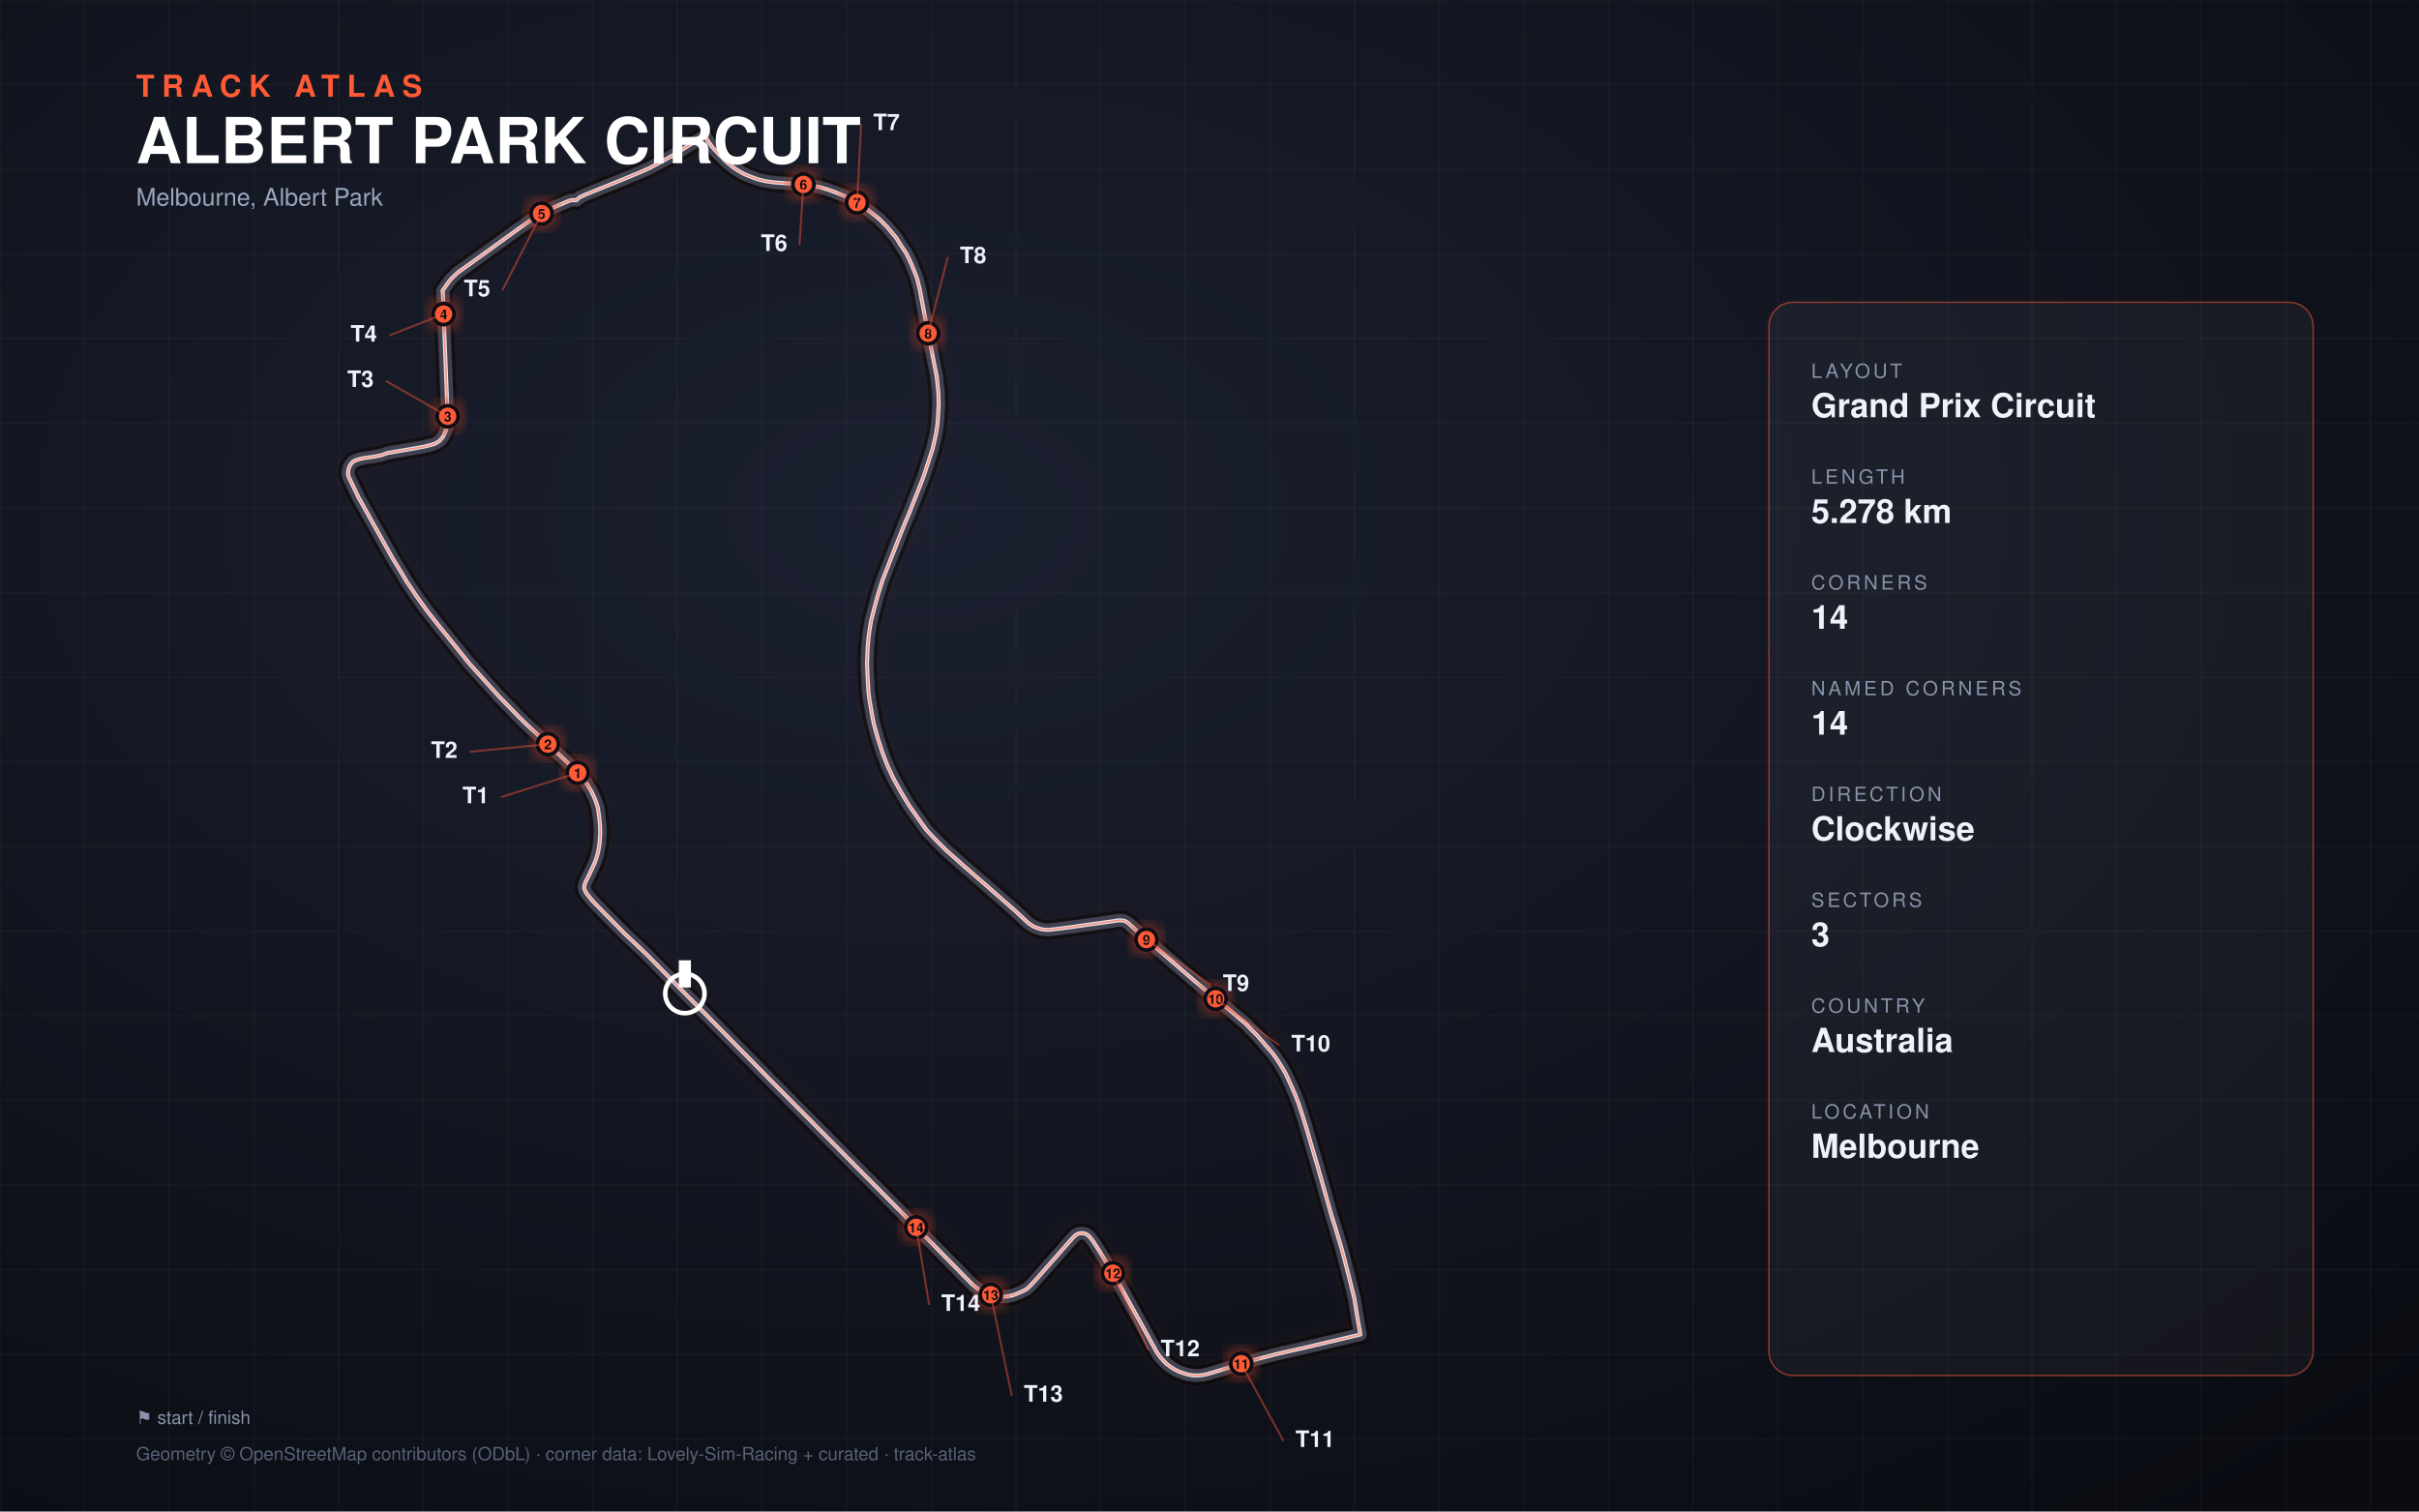
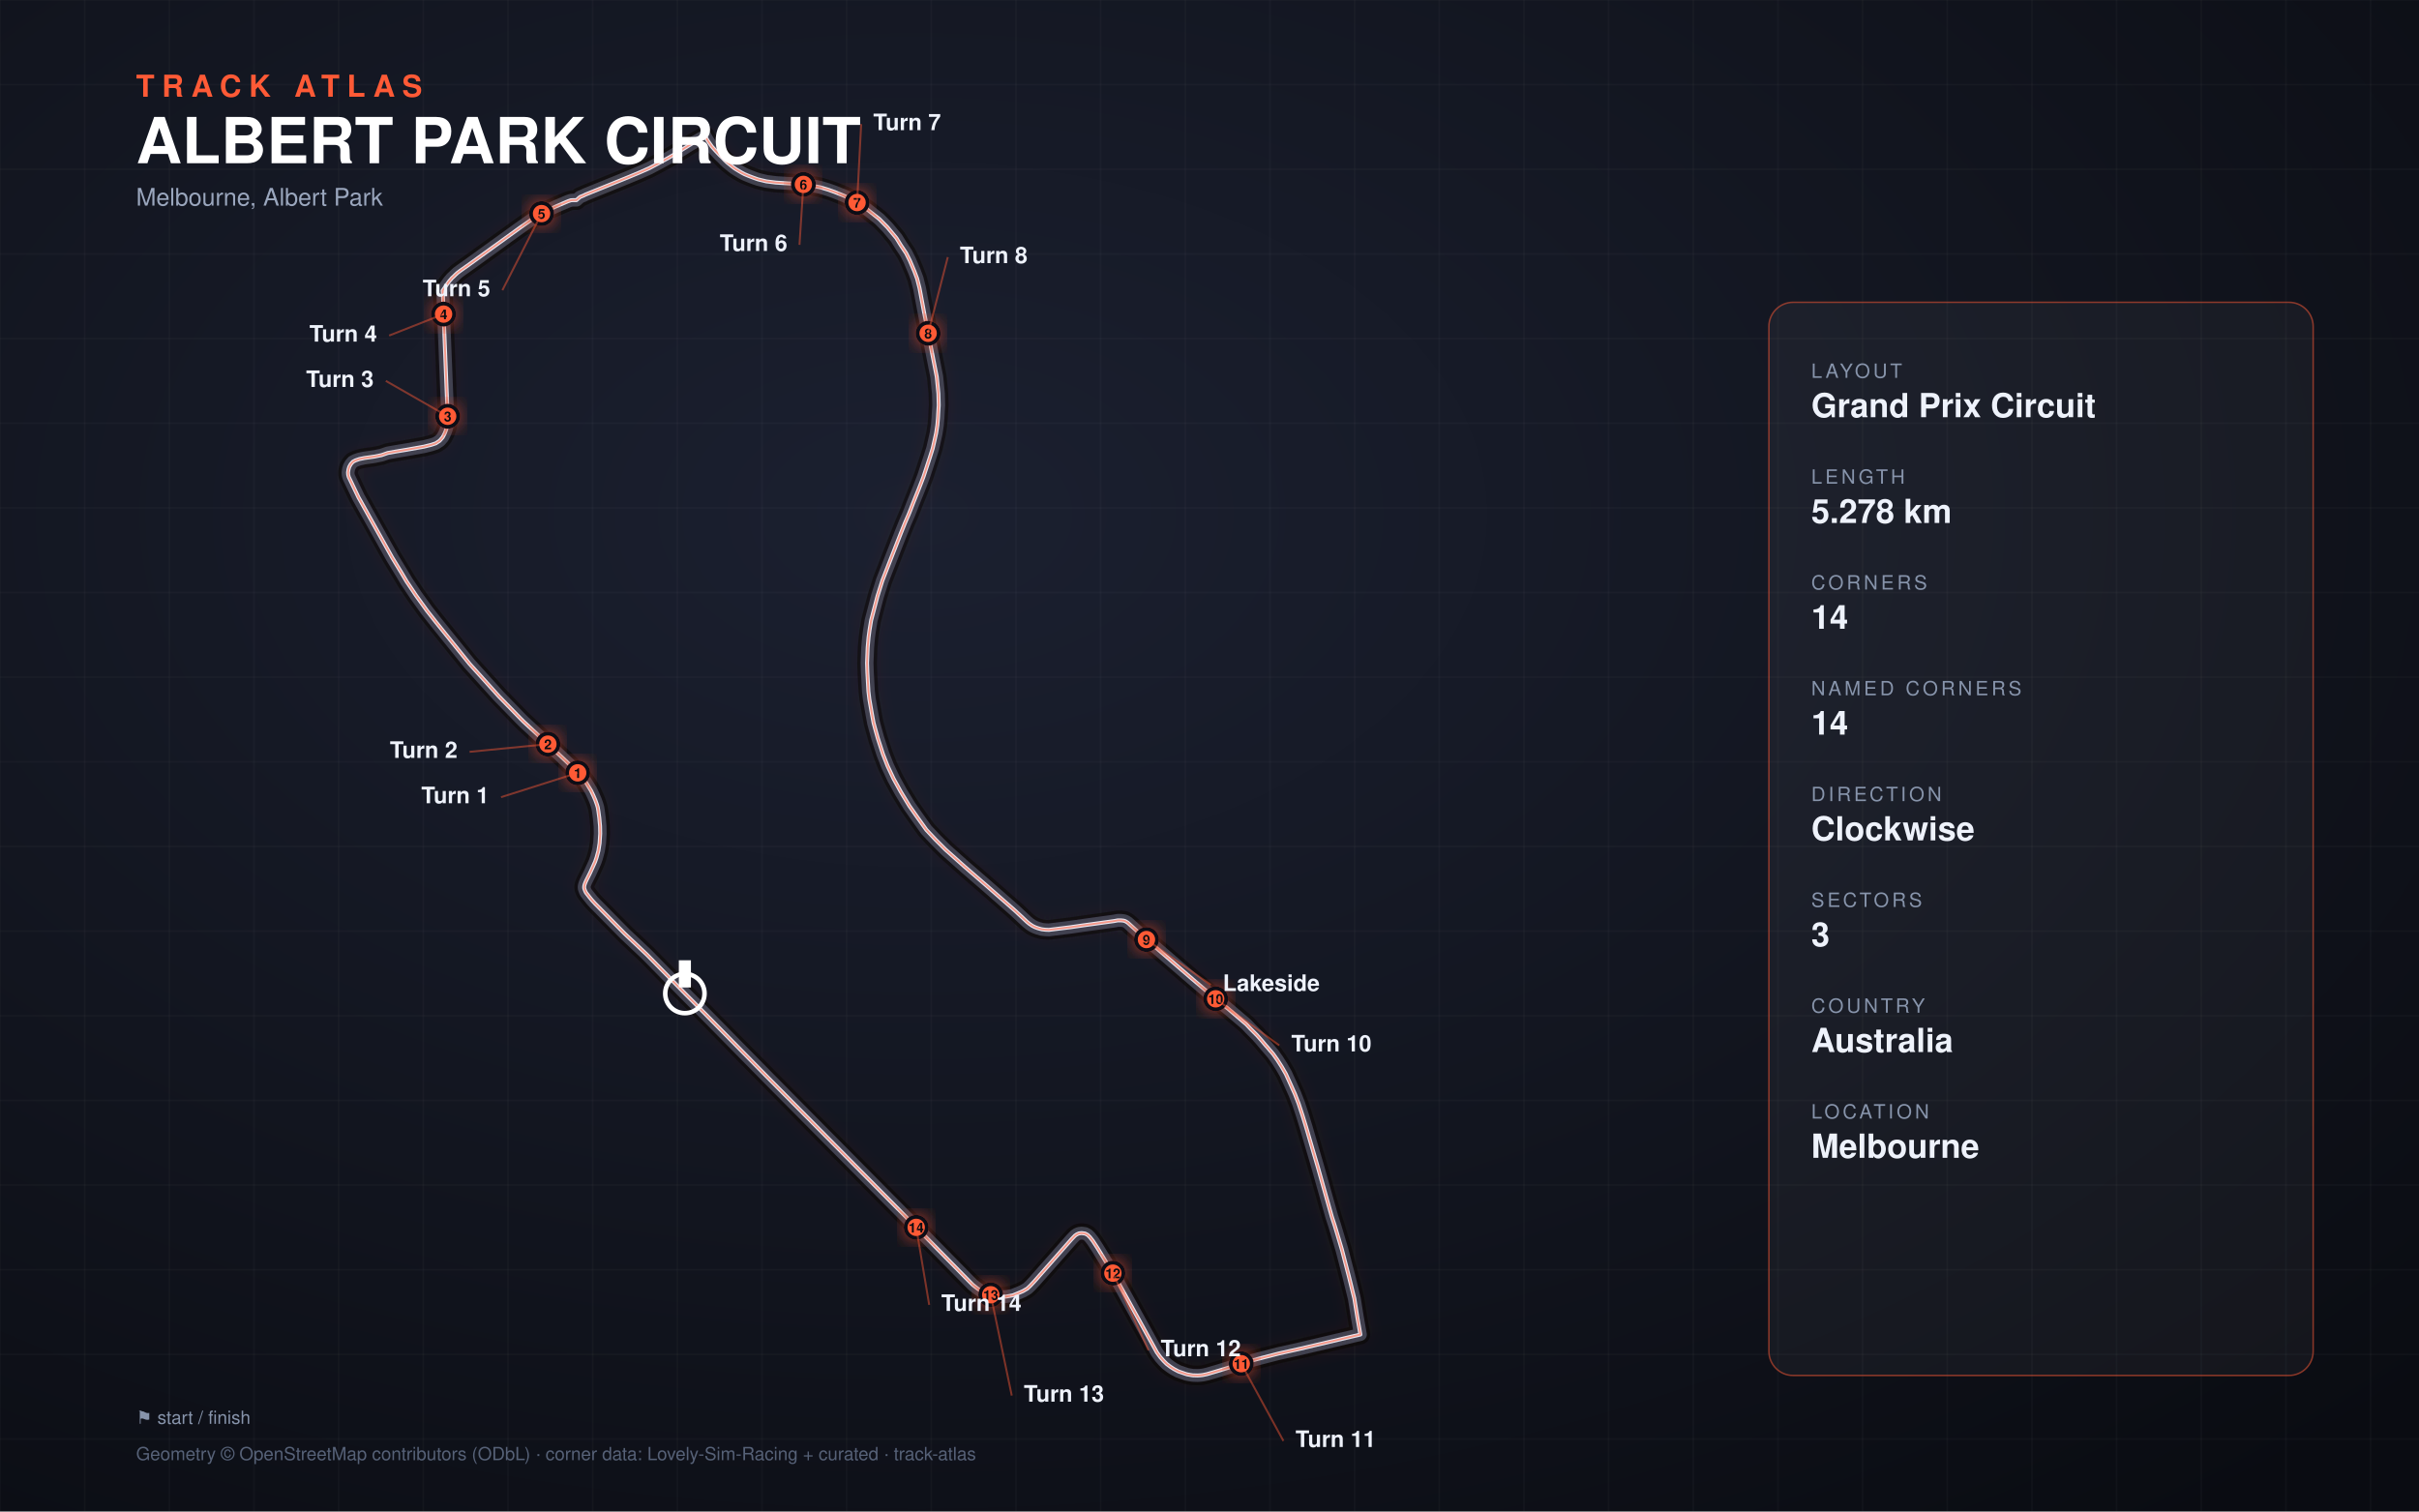
<svg xmlns="http://www.w3.org/2000/svg" width="1600" height="1000" viewBox="0 0 1600 1000" font-family="Helvetica, Arial, sans-serif">
  <defs>
    <radialGradient id="bg" cx="38%" cy="34%" r="85%">
      <stop offset="0%" stop-color="#1b2030" />
      <stop offset="55%" stop-color="#12151f" />
      <stop offset="100%" stop-color="#0a0c12" />
    </radialGradient>
    <linearGradient id="accent" x1="0" y1="0" x2="1" y2="1">
      <stop offset="0%" stop-color="#ff5a36" />
      <stop offset="100%" stop-color="#ffffff" />
    </linearGradient>
    <filter id="glow" x="-40%" y="-40%" width="180%" height="180%">
      <feGaussianBlur stdDeviation="6" result="b" />
      <feMerge>
        <feMergeNode in="b" />
        <feMergeNode in="SourceGraphic" />
      </feMerge>
    </filter>
  </defs>
  <rect width="1600" height="1000" fill="url(#bg)" />
  <line x1="0" y1="0" x2="0" y2="1000" stroke="#ffffff" stroke-opacity="0.025" />
  <line x1="56" y1="0" x2="56" y2="1000" stroke="#ffffff" stroke-opacity="0.025" />
  <line x1="112" y1="0" x2="112" y2="1000" stroke="#ffffff" stroke-opacity="0.025" />
  <line x1="168" y1="0" x2="168" y2="1000" stroke="#ffffff" stroke-opacity="0.025" />
  <line x1="224" y1="0" x2="224" y2="1000" stroke="#ffffff" stroke-opacity="0.025" />
  <line x1="280" y1="0" x2="280" y2="1000" stroke="#ffffff" stroke-opacity="0.025" />
  <line x1="336" y1="0" x2="336" y2="1000" stroke="#ffffff" stroke-opacity="0.025" />
  <line x1="392" y1="0" x2="392" y2="1000" stroke="#ffffff" stroke-opacity="0.025" />
  <line x1="448" y1="0" x2="448" y2="1000" stroke="#ffffff" stroke-opacity="0.025" />
  <line x1="504" y1="0" x2="504" y2="1000" stroke="#ffffff" stroke-opacity="0.025" />
  <line x1="560" y1="0" x2="560" y2="1000" stroke="#ffffff" stroke-opacity="0.025" />
  <line x1="616" y1="0" x2="616" y2="1000" stroke="#ffffff" stroke-opacity="0.025" />
  <line x1="672" y1="0" x2="672" y2="1000" stroke="#ffffff" stroke-opacity="0.025" />
  <line x1="728" y1="0" x2="728" y2="1000" stroke="#ffffff" stroke-opacity="0.025" />
  <line x1="784" y1="0" x2="784" y2="1000" stroke="#ffffff" stroke-opacity="0.025" />
  <line x1="840" y1="0" x2="840" y2="1000" stroke="#ffffff" stroke-opacity="0.025" />
  <line x1="896" y1="0" x2="896" y2="1000" stroke="#ffffff" stroke-opacity="0.025" />
  <line x1="952" y1="0" x2="952" y2="1000" stroke="#ffffff" stroke-opacity="0.025" />
  <line x1="1008" y1="0" x2="1008" y2="1000" stroke="#ffffff" stroke-opacity="0.025" />
  <line x1="1064" y1="0" x2="1064" y2="1000" stroke="#ffffff" stroke-opacity="0.025" />
  <line x1="1120" y1="0" x2="1120" y2="1000" stroke="#ffffff" stroke-opacity="0.025" />
  <line x1="1176" y1="0" x2="1176" y2="1000" stroke="#ffffff" stroke-opacity="0.025" />
  <line x1="1232" y1="0" x2="1232" y2="1000" stroke="#ffffff" stroke-opacity="0.025" />
  <line x1="1288" y1="0" x2="1288" y2="1000" stroke="#ffffff" stroke-opacity="0.025" />
  <line x1="1344" y1="0" x2="1344" y2="1000" stroke="#ffffff" stroke-opacity="0.025" />
  <line x1="1400" y1="0" x2="1400" y2="1000" stroke="#ffffff" stroke-opacity="0.025" />
  <line x1="1456" y1="0" x2="1456" y2="1000" stroke="#ffffff" stroke-opacity="0.025" />
  <line x1="1512" y1="0" x2="1512" y2="1000" stroke="#ffffff" stroke-opacity="0.025" />
  <line x1="1568" y1="0" x2="1568" y2="1000" stroke="#ffffff" stroke-opacity="0.025" />
  <line x1="0" y1="0" x2="1600" y2="0" stroke="#ffffff" stroke-opacity="0.025" />
  <line x1="0" y1="56" x2="1600" y2="56" stroke="#ffffff" stroke-opacity="0.025" />
  <line x1="0" y1="112" x2="1600" y2="112" stroke="#ffffff" stroke-opacity="0.025" />
  <line x1="0" y1="168" x2="1600" y2="168" stroke="#ffffff" stroke-opacity="0.025" />
  <line x1="0" y1="224" x2="1600" y2="224" stroke="#ffffff" stroke-opacity="0.025" />
  <line x1="0" y1="280" x2="1600" y2="280" stroke="#ffffff" stroke-opacity="0.025" />
  <line x1="0" y1="336" x2="1600" y2="336" stroke="#ffffff" stroke-opacity="0.025" />
  <line x1="0" y1="392" x2="1600" y2="392" stroke="#ffffff" stroke-opacity="0.025" />
  <line x1="0" y1="448" x2="1600" y2="448" stroke="#ffffff" stroke-opacity="0.025" />
  <line x1="0" y1="504" x2="1600" y2="504" stroke="#ffffff" stroke-opacity="0.025" />
  <line x1="0" y1="560" x2="1600" y2="560" stroke="#ffffff" stroke-opacity="0.025" />
  <line x1="0" y1="616" x2="1600" y2="616" stroke="#ffffff" stroke-opacity="0.025" />
  <line x1="0" y1="672" x2="1600" y2="672" stroke="#ffffff" stroke-opacity="0.025" />
  <line x1="0" y1="728" x2="1600" y2="728" stroke="#ffffff" stroke-opacity="0.025" />
  <line x1="0" y1="784" x2="1600" y2="784" stroke="#ffffff" stroke-opacity="0.025" />
  <line x1="0" y1="840" x2="1600" y2="840" stroke="#ffffff" stroke-opacity="0.025" />
  <line x1="0" y1="896" x2="1600" y2="896" stroke="#ffffff" stroke-opacity="0.025" />
  <line x1="0" y1="952" x2="1600" y2="952" stroke="#ffffff" stroke-opacity="0.025" />
  <path d="M 453.0,657.2 L 438.1,642.0 L 427.9,631.6 L 413.4,617.9 L 393.4,597.6 L 391.5,595.5 L 389.8,593.4 L 388.8,592.1 L 388.0,591.1 L 387.4,590.2 L 387.0,589.3 L 386.6,588.2 L 386.4,587.5 L 386.4,586.7 L 386.5,586.0 L 386.7,585.2 L 387.1,584.1 L 387.7,582.7 L 388.7,580.7 L 390.3,577.5 L 391.9,574.0 L 393.6,570.2 L 394.6,567.3 L 395.8,562.9 L 396.6,557.8 L 397.0,551.5 L 396.9,546.6 L 396.4,541.1 L 395.8,536.6 L 395.4,534.2 L 394.8,532.2 L 393.8,529.4 L 392.5,526.4 L 391.0,523.2 L 387.5,517.5 L 385.0,514.4 L 382.4,511.6 L 379.2,508.2 L 376.3,505.4 L 368.7,498.2 L 346.4,477.5 L 344.4,475.5 L 330.0,460.7 L 310.6,439.2 L 288.2,411.4 L 282.4,404.0 L 275.2,394.0 L 268.9,384.6 L 266.0,379.7 L 259.3,368.7 L 237.1,329.0 L 230.7,315.6 L 230.3,314.1 L 230.2,312.6 L 230.5,310.6 L 231.0,308.9 L 232.0,307.1 L 233.4,305.5 L 235.1,304.6 L 237.7,303.7 L 241.1,303.0 L 247.5,302.1 L 252.4,301.1 L 256.4,299.7 L 261.4,298.8 L 269.2,297.5 L 280.4,295.5 L 285.2,294.3 L 288.2,293.3 L 290.8,291.6 L 292.8,289.3 L 294.1,286.8 L 294.9,284.8 L 295.7,282.1 L 296.1,279.8 L 296.2,277.6 L 293.5,210.0 L 293.5,208.8 L 293.4,206.8 L 293.0,195.8 L 292.8,192.8 L 292.7,192.4 L 294.9,189.2 L 296.0,187.6 L 297.1,186.1 L 298.4,184.6 L 298.8,184.1 L 300.3,182.7 L 301.4,181.6 L 302.6,180.5 L 304.6,179.0 L 310.4,174.9 L 343.3,151.1 L 351.4,145.4 L 355.5,142.9 L 360.3,140.0 L 367.9,136.5 L 375.6,133.2 L 377.6,132.5 L 379.3,132.4 L 381.3,132.4 L 382.5,131.3 L 383.1,130.8 L 383.7,130.3 L 385.9,129.4 L 387.3,128.7 L 409.5,119.7 L 415.4,117.3 L 422.6,114.3 L 429.4,111.3 L 437.1,107.2 L 442.9,104.0 L 451.2,99.0 L 456.0,96.0 L 459.4,94.0 L 466.3,90.0 L 468.2,93.2 L 470.8,96.9 L 473.3,99.7 L 476.1,102.7 L 477.8,104.3 L 479.2,105.8 L 481.0,107.5 L 482.9,109.0 L 484.1,110.0 L 485.5,111.1 L 487.0,112.1 L 489.0,113.3 L 490.7,114.3 L 492.4,115.2 L 494.5,116.1 L 497.3,117.2 L 499.2,117.9 L 501.5,118.7 L 504.4,119.4 L 506.9,120.0 L 513.2,120.8 L 520.9,121.3 L 526.8,121.6 L 531.1,122.0 L 536.7,122.8 L 542.5,123.9 L 547.8,125.5 L 552.0,127.0 L 558.0,129.4 L 563.0,131.7 L 567.0,134.0 L 573.9,138.8 L 581.6,144.9 L 587.0,150.4 L 592.9,157.5 L 595.8,162.2 L 599.4,167.6 L 601.8,172.4 L 604.8,179.5 L 606.6,184.3 L 608.2,190.6 L 611.3,207.1 L 619.6,249.3 L 620.7,260.4 L 620.9,268.1 L 620.6,272.9 L 620.4,276.6 L 620.0,281.2 L 619.2,286.5 L 618.3,290.6 L 616.9,296.7 L 615.1,302.4 L 613.3,307.9 L 610.9,315.2 L 608.8,320.7 L 607.2,324.8 L 605.5,329.0 L 603.9,333.0 L 602.2,337.4 L 601.0,340.4 L 598.7,345.7 L 595.8,352.9 L 589.9,368.0 L 583.6,384.2 L 580.4,394.4 L 576.2,410.4 L 575.1,417.1 L 574.5,421.6 L 573.9,428.4 L 573.5,438.6 L 573.7,444.8 L 574.4,457.4 L 575.0,462.5 L 576.7,472.3 L 577.8,478.2 L 578.9,482.3 L 580.6,488.4 L 584.0,498.9 L 587.1,506.8 L 591.0,515.1 L 595.9,524.0 L 601.5,533.2 L 606.7,540.6 L 612.7,549.0 L 618.8,555.5 L 625.5,562.2 L 638.4,573.7 L 651.8,585.3 L 671.4,602.5 L 679.3,609.9 L 680.9,611.2 L 682.8,612.5 L 684.6,613.4 L 686.5,614.1 L 689.0,614.8 L 691.4,615.1 L 693.8,615.2 L 708.3,613.4 L 716.5,612.2 L 736.7,609.4 L 739.4,608.9 L 741.4,608.9 L 743.2,609.1 L 744.2,609.4 L 745.1,609.9 L 745.9,610.4 L 757.7,621.1 L 767.2,629.2 L 788.3,647.4 L 802.6,659.6 L 812.9,667.9 L 818.3,672.5 L 824.4,677.7 L 827.1,680.6 L 831.4,684.9 L 834.4,688.3 L 837.6,692.1 L 838.0,692.5 L 840.2,695.1 L 842.1,697.3 L 845.0,701.4 L 847.8,705.8 L 850.5,710.5 L 853.0,716.0 L 856.5,723.8 L 858.9,730.0 L 861.5,737.9 L 864.0,746.0 L 867.0,756.3 L 871.7,772.3 L 880.9,804.9 L 882.8,810.7 L 884.9,817.7 L 887.6,826.8 L 892.2,844.5 L 894.1,852.2 L 895.8,859.1 L 897.8,871.5 L 899.8,882.9 L 860.0,892.3 L 845.7,895.5 L 833.3,898.7 L 827.0,900.4 L 821.5,902.0 L 815.2,904.0 L 810.4,905.5 L 806.2,906.8 L 798.4,909.1 L 795.6,909.7 L 793.9,909.9 L 792.0,910.0 L 788.8,909.9 L 787.0,909.6 L 784.9,909.2 L 782.0,908.2 L 779.4,907.3 L 776.4,905.7 L 774.1,904.2 L 771.6,902.3 L 769.7,900.4 L 767.5,897.9 L 765.2,894.7 L 738.1,845.6 L 726.0,825.8 L 722.8,820.9 L 720.9,818.5 L 719.4,817.0 L 717.7,816.1 L 715.4,815.8 L 713.7,816.0 L 712.3,816.6 L 711.0,817.5 L 708.7,819.9 L 697.0,833.2 L 688.0,843.4 L 684.3,847.6 L 681.4,850.7 L 679.5,852.5 L 676.6,854.2 L 673.6,855.5 L 669.9,857.0 L 665.4,857.8 L 661.3,857.9 L 657.4,857.3 L 653.1,856.0 L 649.5,854.4 L 646.7,852.6 L 643.5,850.1 L 641.0,847.6 L 603.6,809.5 L 507.9,712.9 L 466.2,670.5 L 453.0,657.2 Z" fill="none" stroke="#000000" stroke-opacity="0.5" stroke-width="13" stroke-linejoin="round" stroke-linecap="round" />
  <path d="M 453.0,657.2 L 438.1,642.0 L 427.9,631.6 L 413.4,617.9 L 393.4,597.6 L 391.5,595.5 L 389.8,593.4 L 388.8,592.1 L 388.0,591.1 L 387.4,590.2 L 387.0,589.3 L 386.6,588.2 L 386.4,587.5 L 386.4,586.7 L 386.5,586.0 L 386.7,585.2 L 387.1,584.1 L 387.7,582.7 L 388.7,580.7 L 390.3,577.5 L 391.9,574.0 L 393.6,570.2 L 394.6,567.3 L 395.8,562.9 L 396.6,557.8 L 397.0,551.5 L 396.9,546.6 L 396.4,541.1 L 395.8,536.6 L 395.4,534.2 L 394.8,532.2 L 393.8,529.4 L 392.5,526.4 L 391.0,523.2 L 387.5,517.5 L 385.0,514.4 L 382.4,511.6 L 379.2,508.2 L 376.3,505.4 L 368.7,498.2 L 346.4,477.5 L 344.4,475.5 L 330.0,460.7 L 310.6,439.2 L 288.2,411.4 L 282.4,404.0 L 275.2,394.0 L 268.9,384.6 L 266.0,379.7 L 259.3,368.7 L 237.1,329.0 L 230.7,315.6 L 230.3,314.1 L 230.2,312.6 L 230.5,310.6 L 231.0,308.9 L 232.0,307.1 L 233.4,305.5 L 235.1,304.6 L 237.7,303.7 L 241.1,303.0 L 247.5,302.1 L 252.4,301.1 L 256.4,299.7 L 261.4,298.8 L 269.2,297.5 L 280.4,295.5 L 285.2,294.3 L 288.2,293.3 L 290.8,291.6 L 292.8,289.3 L 294.1,286.8 L 294.9,284.8 L 295.7,282.1 L 296.1,279.8 L 296.2,277.6 L 293.5,210.0 L 293.5,208.8 L 293.4,206.8 L 293.0,195.8 L 292.8,192.8 L 292.7,192.4 L 294.9,189.2 L 296.0,187.6 L 297.1,186.1 L 298.4,184.6 L 298.8,184.1 L 300.3,182.7 L 301.4,181.6 L 302.6,180.5 L 304.6,179.0 L 310.4,174.9 L 343.3,151.1 L 351.4,145.4 L 355.5,142.9 L 360.3,140.0 L 367.9,136.5 L 375.6,133.2 L 377.6,132.5 L 379.3,132.4 L 381.3,132.4 L 382.5,131.3 L 383.1,130.8 L 383.7,130.3 L 385.9,129.4 L 387.3,128.7 L 409.5,119.7 L 415.4,117.3 L 422.6,114.3 L 429.4,111.3 L 437.1,107.2 L 442.9,104.0 L 451.2,99.0 L 456.0,96.0 L 459.4,94.0 L 466.3,90.0 L 468.2,93.2 L 470.8,96.9 L 473.3,99.7 L 476.1,102.7 L 477.8,104.3 L 479.2,105.8 L 481.0,107.5 L 482.9,109.0 L 484.1,110.0 L 485.5,111.1 L 487.0,112.1 L 489.0,113.3 L 490.7,114.3 L 492.4,115.2 L 494.5,116.1 L 497.3,117.2 L 499.2,117.9 L 501.5,118.7 L 504.4,119.4 L 506.9,120.0 L 513.2,120.8 L 520.9,121.3 L 526.8,121.6 L 531.1,122.0 L 536.7,122.8 L 542.5,123.9 L 547.8,125.5 L 552.0,127.0 L 558.0,129.4 L 563.0,131.7 L 567.0,134.0 L 573.9,138.8 L 581.6,144.9 L 587.0,150.4 L 592.9,157.5 L 595.8,162.2 L 599.4,167.6 L 601.8,172.4 L 604.8,179.5 L 606.6,184.3 L 608.2,190.6 L 611.3,207.1 L 619.6,249.3 L 620.7,260.4 L 620.9,268.1 L 620.6,272.9 L 620.4,276.6 L 620.0,281.2 L 619.2,286.5 L 618.3,290.6 L 616.9,296.7 L 615.1,302.4 L 613.3,307.9 L 610.9,315.2 L 608.8,320.7 L 607.2,324.8 L 605.5,329.0 L 603.9,333.0 L 602.2,337.4 L 601.0,340.4 L 598.7,345.7 L 595.8,352.9 L 589.9,368.0 L 583.6,384.2 L 580.4,394.4 L 576.2,410.4 L 575.1,417.1 L 574.5,421.6 L 573.9,428.4 L 573.5,438.6 L 573.7,444.8 L 574.4,457.4 L 575.0,462.5 L 576.7,472.3 L 577.8,478.2 L 578.9,482.3 L 580.6,488.4 L 584.0,498.9 L 587.1,506.8 L 591.0,515.1 L 595.9,524.0 L 601.5,533.2 L 606.7,540.6 L 612.7,549.0 L 618.8,555.5 L 625.5,562.2 L 638.4,573.7 L 651.8,585.3 L 671.4,602.5 L 679.3,609.9 L 680.9,611.2 L 682.8,612.5 L 684.6,613.4 L 686.5,614.1 L 689.0,614.8 L 691.4,615.1 L 693.8,615.2 L 708.3,613.4 L 716.5,612.2 L 736.7,609.4 L 739.4,608.9 L 741.4,608.9 L 743.2,609.1 L 744.2,609.4 L 745.1,609.9 L 745.9,610.4 L 757.7,621.1 L 767.2,629.2 L 788.3,647.4 L 802.6,659.6 L 812.9,667.9 L 818.3,672.5 L 824.4,677.7 L 827.1,680.6 L 831.4,684.9 L 834.4,688.3 L 837.6,692.1 L 838.0,692.5 L 840.2,695.1 L 842.1,697.3 L 845.0,701.4 L 847.8,705.8 L 850.5,710.5 L 853.0,716.0 L 856.5,723.8 L 858.9,730.0 L 861.5,737.9 L 864.0,746.0 L 867.0,756.3 L 871.7,772.3 L 880.9,804.9 L 882.8,810.7 L 884.9,817.7 L 887.6,826.8 L 892.2,844.5 L 894.1,852.2 L 895.8,859.1 L 897.8,871.5 L 899.8,882.9 L 860.0,892.3 L 845.7,895.5 L 833.3,898.7 L 827.0,900.4 L 821.5,902.0 L 815.2,904.0 L 810.4,905.5 L 806.2,906.8 L 798.4,909.1 L 795.6,909.7 L 793.9,909.9 L 792.0,910.0 L 788.8,909.9 L 787.0,909.6 L 784.9,909.2 L 782.0,908.2 L 779.4,907.3 L 776.4,905.7 L 774.1,904.2 L 771.6,902.3 L 769.7,900.4 L 767.5,897.9 L 765.2,894.7 L 738.1,845.6 L 726.0,825.8 L 722.8,820.9 L 720.9,818.5 L 719.4,817.0 L 717.7,816.1 L 715.4,815.8 L 713.7,816.0 L 712.3,816.6 L 711.0,817.5 L 708.7,819.9 L 697.0,833.2 L 688.0,843.4 L 684.3,847.6 L 681.4,850.7 L 679.5,852.5 L 676.6,854.2 L 673.6,855.5 L 669.9,857.0 L 665.4,857.8 L 661.3,857.9 L 657.4,857.3 L 653.1,856.0 L 649.5,854.4 L 646.7,852.6 L 643.5,850.1 L 641.0,847.6 L 603.6,809.5 L 507.9,712.9 L 466.2,670.5 L 453.0,657.2 Z" fill="none" stroke="#39404f" stroke-width="8.5" stroke-linejoin="round" stroke-linecap="round" />
  <path d="M 453.0,657.2 L 438.1,642.0 L 427.9,631.6 L 413.4,617.9 L 393.4,597.6 L 391.5,595.5 L 389.8,593.4 L 388.8,592.1 L 388.0,591.1 L 387.4,590.2 L 387.0,589.3 L 386.6,588.2 L 386.4,587.5 L 386.4,586.7 L 386.5,586.0 L 386.7,585.2 L 387.1,584.1 L 387.7,582.7 L 388.7,580.7 L 390.3,577.5 L 391.9,574.0 L 393.6,570.2 L 394.6,567.3 L 395.8,562.9 L 396.6,557.8 L 397.0,551.5 L 396.9,546.6 L 396.4,541.1 L 395.8,536.6 L 395.4,534.2 L 394.8,532.2 L 393.8,529.4 L 392.5,526.4 L 391.0,523.2 L 387.5,517.5 L 385.0,514.4 L 382.4,511.6 L 379.2,508.2 L 376.3,505.4 L 368.7,498.2 L 346.4,477.5 L 344.4,475.5 L 330.0,460.7 L 310.6,439.2 L 288.2,411.4 L 282.4,404.0 L 275.2,394.0 L 268.9,384.6 L 266.0,379.7 L 259.3,368.7 L 237.1,329.0 L 230.7,315.6 L 230.3,314.1 L 230.2,312.6 L 230.5,310.6 L 231.0,308.9 L 232.0,307.1 L 233.4,305.5 L 235.1,304.6 L 237.7,303.7 L 241.1,303.0 L 247.5,302.1 L 252.4,301.1 L 256.4,299.7 L 261.4,298.8 L 269.2,297.5 L 280.4,295.5 L 285.2,294.3 L 288.2,293.3 L 290.8,291.6 L 292.8,289.3 L 294.1,286.8 L 294.9,284.8 L 295.7,282.1 L 296.1,279.8 L 296.2,277.6 L 293.5,210.0 L 293.5,208.8 L 293.4,206.8 L 293.0,195.8 L 292.8,192.8 L 292.7,192.4 L 294.9,189.2 L 296.0,187.6 L 297.1,186.1 L 298.4,184.6 L 298.8,184.1 L 300.3,182.7 L 301.4,181.6 L 302.6,180.5 L 304.6,179.0 L 310.4,174.9 L 343.3,151.1 L 351.4,145.4 L 355.5,142.9 L 360.3,140.0 L 367.9,136.5 L 375.6,133.2 L 377.6,132.5 L 379.3,132.4 L 381.3,132.4 L 382.5,131.3 L 383.1,130.8 L 383.7,130.3 L 385.9,129.4 L 387.3,128.7 L 409.5,119.7 L 415.4,117.3 L 422.6,114.3 L 429.4,111.3 L 437.1,107.2 L 442.9,104.0 L 451.2,99.0 L 456.0,96.0 L 459.4,94.0 L 466.3,90.0 L 468.2,93.2 L 470.8,96.9 L 473.3,99.7 L 476.1,102.7 L 477.8,104.3 L 479.2,105.8 L 481.0,107.5 L 482.9,109.0 L 484.1,110.0 L 485.5,111.1 L 487.0,112.1 L 489.0,113.3 L 490.7,114.3 L 492.4,115.2 L 494.5,116.1 L 497.3,117.2 L 499.2,117.9 L 501.5,118.7 L 504.4,119.4 L 506.9,120.0 L 513.2,120.8 L 520.9,121.3 L 526.8,121.6 L 531.1,122.0 L 536.7,122.8 L 542.5,123.9 L 547.8,125.5 L 552.0,127.0 L 558.0,129.4 L 563.0,131.7 L 567.0,134.0 L 573.9,138.8 L 581.6,144.9 L 587.0,150.4 L 592.9,157.5 L 595.8,162.2 L 599.4,167.6 L 601.8,172.4 L 604.8,179.5 L 606.6,184.3 L 608.2,190.6 L 611.3,207.1 L 619.6,249.3 L 620.7,260.4 L 620.9,268.1 L 620.6,272.9 L 620.4,276.6 L 620.0,281.2 L 619.2,286.5 L 618.3,290.6 L 616.9,296.7 L 615.1,302.4 L 613.3,307.9 L 610.9,315.2 L 608.8,320.7 L 607.2,324.8 L 605.5,329.0 L 603.9,333.0 L 602.2,337.4 L 601.0,340.4 L 598.7,345.7 L 595.8,352.9 L 589.9,368.0 L 583.6,384.2 L 580.4,394.4 L 576.2,410.4 L 575.1,417.1 L 574.5,421.6 L 573.9,428.4 L 573.5,438.6 L 573.7,444.8 L 574.4,457.4 L 575.0,462.5 L 576.7,472.3 L 577.8,478.2 L 578.9,482.3 L 580.6,488.4 L 584.0,498.9 L 587.1,506.8 L 591.0,515.1 L 595.9,524.0 L 601.5,533.2 L 606.7,540.6 L 612.7,549.0 L 618.8,555.5 L 625.5,562.2 L 638.4,573.7 L 651.8,585.3 L 671.4,602.5 L 679.3,609.9 L 680.9,611.2 L 682.8,612.5 L 684.6,613.4 L 686.5,614.1 L 689.0,614.8 L 691.4,615.1 L 693.8,615.2 L 708.3,613.4 L 716.5,612.2 L 736.7,609.4 L 739.4,608.9 L 741.4,608.9 L 743.2,609.1 L 744.2,609.4 L 745.1,609.9 L 745.9,610.4 L 757.7,621.1 L 767.2,629.2 L 788.3,647.4 L 802.6,659.6 L 812.9,667.9 L 818.3,672.5 L 824.4,677.7 L 827.1,680.6 L 831.4,684.9 L 834.4,688.3 L 837.6,692.1 L 838.0,692.5 L 840.2,695.1 L 842.1,697.3 L 845.0,701.4 L 847.8,705.8 L 850.5,710.5 L 853.0,716.0 L 856.5,723.8 L 858.9,730.0 L 861.5,737.9 L 864.0,746.0 L 867.0,756.3 L 871.7,772.3 L 880.9,804.9 L 882.8,810.7 L 884.9,817.7 L 887.6,826.8 L 892.2,844.5 L 894.1,852.2 L 895.8,859.1 L 897.8,871.5 L 899.8,882.9 L 860.0,892.3 L 845.7,895.5 L 833.3,898.7 L 827.0,900.4 L 821.5,902.0 L 815.2,904.0 L 810.4,905.5 L 806.2,906.8 L 798.4,909.1 L 795.6,909.7 L 793.9,909.9 L 792.0,910.0 L 788.8,909.9 L 787.0,909.6 L 784.9,909.2 L 782.0,908.2 L 779.4,907.3 L 776.4,905.7 L 774.1,904.2 L 771.6,902.3 L 769.7,900.4 L 767.5,897.9 L 765.2,894.7 L 738.1,845.6 L 726.0,825.8 L 722.8,820.9 L 720.9,818.5 L 719.4,817.0 L 717.7,816.1 L 715.4,815.8 L 713.7,816.0 L 712.3,816.6 L 711.0,817.5 L 708.7,819.9 L 697.0,833.2 L 688.0,843.4 L 684.3,847.6 L 681.4,850.7 L 679.5,852.5 L 676.6,854.2 L 673.6,855.5 L 669.9,857.0 L 665.4,857.8 L 661.3,857.9 L 657.4,857.3 L 653.1,856.0 L 649.5,854.4 L 646.7,852.6 L 643.5,850.1 L 641.0,847.6 L 603.6,809.5 L 507.9,712.9 L 466.2,670.5 L 453.0,657.2 Z" fill="none" stroke="#e7edf8" stroke-width="2.6" stroke-linejoin="round" stroke-linecap="round" />
  <path d="M 453.0,657.2 L 438.1,642.0 L 427.9,631.6 L 413.4,617.9 L 393.4,597.6 L 391.5,595.5 L 389.8,593.4 L 388.8,592.1 L 388.0,591.1 L 387.4,590.2 L 387.0,589.3 L 386.6,588.2 L 386.4,587.5 L 386.4,586.7 L 386.5,586.0 L 386.7,585.2 L 387.1,584.1 L 387.7,582.7 L 388.7,580.7 L 390.3,577.5 L 391.9,574.0 L 393.6,570.2 L 394.6,567.3 L 395.8,562.9 L 396.6,557.8 L 397.0,551.5 L 396.9,546.6 L 396.4,541.1 L 395.8,536.6 L 395.4,534.2 L 394.8,532.2 L 393.8,529.4 L 392.5,526.4 L 391.0,523.2 L 387.5,517.5 L 385.0,514.4 L 382.4,511.6 L 379.2,508.2 L 376.3,505.4 L 368.7,498.2 L 346.4,477.5 L 344.4,475.5 L 330.0,460.7 L 310.6,439.2 L 288.2,411.4 L 282.4,404.0 L 275.2,394.0 L 268.9,384.6 L 266.0,379.7 L 259.3,368.7 L 237.1,329.0 L 230.7,315.6 L 230.3,314.1 L 230.2,312.6 L 230.5,310.6 L 231.0,308.9 L 232.0,307.1 L 233.4,305.5 L 235.1,304.6 L 237.7,303.7 L 241.1,303.0 L 247.5,302.1 L 252.4,301.1 L 256.4,299.7 L 261.4,298.8 L 269.2,297.5 L 280.4,295.5 L 285.2,294.3 L 288.2,293.3 L 290.8,291.6 L 292.8,289.3 L 294.1,286.8 L 294.9,284.8 L 295.7,282.1 L 296.1,279.8 L 296.2,277.6 L 293.5,210.0 L 293.5,208.8 L 293.4,206.8 L 293.0,195.8 L 292.8,192.8 L 292.7,192.4 L 294.9,189.2 L 296.0,187.6 L 297.1,186.1 L 298.4,184.6 L 298.8,184.1 L 300.3,182.7 L 301.4,181.6 L 302.6,180.5 L 304.6,179.0 L 310.4,174.9 L 343.3,151.1 L 351.4,145.4 L 355.5,142.9 L 360.3,140.0 L 367.9,136.5 L 375.6,133.2 L 377.6,132.5 L 379.3,132.4 L 381.3,132.4 L 382.5,131.3 L 383.1,130.8 L 383.7,130.3 L 385.9,129.4 L 387.3,128.7 L 409.5,119.7 L 415.4,117.3 L 422.6,114.3 L 429.4,111.3 L 437.1,107.2 L 442.9,104.0 L 451.2,99.0 L 456.0,96.0 L 459.4,94.0 L 466.3,90.0 L 468.2,93.2 L 470.8,96.9 L 473.3,99.7 L 476.1,102.7 L 477.8,104.3 L 479.2,105.8 L 481.0,107.5 L 482.9,109.0 L 484.1,110.0 L 485.5,111.1 L 487.0,112.1 L 489.0,113.3 L 490.7,114.3 L 492.4,115.2 L 494.5,116.1 L 497.3,117.2 L 499.2,117.9 L 501.5,118.7 L 504.4,119.4 L 506.9,120.0 L 513.2,120.8 L 520.9,121.3 L 526.8,121.6 L 531.1,122.0 L 536.7,122.8 L 542.5,123.9 L 547.8,125.5 L 552.0,127.0 L 558.0,129.4 L 563.0,131.7 L 567.0,134.0 L 573.9,138.8 L 581.6,144.9 L 587.0,150.4 L 592.9,157.5 L 595.8,162.2 L 599.4,167.6 L 601.8,172.4 L 604.8,179.5 L 606.6,184.3 L 608.2,190.6 L 611.3,207.1 L 619.6,249.3 L 620.7,260.4 L 620.9,268.1 L 620.6,272.9 L 620.4,276.6 L 620.0,281.2 L 619.2,286.5 L 618.3,290.6 L 616.9,296.7 L 615.1,302.4 L 613.3,307.9 L 610.9,315.2 L 608.8,320.7 L 607.2,324.8 L 605.5,329.0 L 603.9,333.0 L 602.2,337.4 L 601.0,340.4 L 598.7,345.7 L 595.8,352.9 L 589.9,368.0 L 583.6,384.2 L 580.4,394.4 L 576.2,410.4 L 575.1,417.1 L 574.5,421.6 L 573.9,428.4 L 573.5,438.6 L 573.7,444.8 L 574.4,457.4 L 575.0,462.5 L 576.7,472.3 L 577.8,478.2 L 578.9,482.3 L 580.6,488.4 L 584.0,498.9 L 587.1,506.8 L 591.0,515.1 L 595.9,524.0 L 601.5,533.2 L 606.7,540.6 L 612.7,549.0 L 618.8,555.5 L 625.5,562.2 L 638.4,573.7 L 651.8,585.3 L 671.4,602.5 L 679.3,609.9 L 680.9,611.2 L 682.8,612.5 L 684.6,613.4 L 686.5,614.1 L 689.0,614.8 L 691.4,615.1 L 693.8,615.2 L 708.3,613.4 L 716.5,612.2 L 736.7,609.4 L 739.4,608.9 L 741.4,608.9 L 743.2,609.1 L 744.2,609.4 L 745.1,609.9 L 745.9,610.4 L 757.7,621.1 L 767.2,629.2 L 788.3,647.4 L 802.6,659.6 L 812.9,667.9 L 818.3,672.5 L 824.4,677.7 L 827.1,680.6 L 831.4,684.9 L 834.4,688.3 L 837.6,692.1 L 838.0,692.5 L 840.2,695.1 L 842.1,697.3 L 845.0,701.4 L 847.8,705.8 L 850.5,710.5 L 853.0,716.0 L 856.5,723.8 L 858.9,730.0 L 861.5,737.9 L 864.0,746.0 L 867.0,756.3 L 871.7,772.3 L 880.9,804.9 L 882.8,810.7 L 884.9,817.7 L 887.6,826.8 L 892.2,844.5 L 894.1,852.2 L 895.8,859.1 L 897.8,871.5 L 899.8,882.9 L 860.0,892.3 L 845.7,895.5 L 833.3,898.7 L 827.0,900.4 L 821.5,902.0 L 815.2,904.0 L 810.4,905.5 L 806.2,906.8 L 798.4,909.1 L 795.6,909.7 L 793.9,909.9 L 792.0,910.0 L 788.8,909.9 L 787.0,909.6 L 784.9,909.2 L 782.0,908.2 L 779.4,907.3 L 776.4,905.7 L 774.1,904.2 L 771.6,902.3 L 769.7,900.4 L 767.5,897.9 L 765.2,894.7 L 738.1,845.6 L 726.0,825.8 L 722.8,820.9 L 720.9,818.5 L 719.4,817.0 L 717.7,816.1 L 715.4,815.8 L 713.7,816.0 L 712.3,816.6 L 711.0,817.5 L 708.7,819.9 L 697.0,833.2 L 688.0,843.4 L 684.3,847.6 L 681.4,850.7 L 679.5,852.5 L 676.6,854.2 L 673.6,855.5 L 669.9,857.0 L 665.4,857.8 L 661.3,857.9 L 657.4,857.3 L 653.1,856.0 L 649.5,854.4 L 646.7,852.6 L 643.5,850.1 L 641.0,847.6 L 603.6,809.5 L 507.9,712.9 L 466.2,670.5 L 453.0,657.2 Z" fill="none" stroke="#ff5a36" stroke-opacity="0.55" stroke-width="1.2" stroke-linejoin="round" filter="url(#glow)" />
  <circle cx="453.0" cy="657.3" r="13" fill="none" stroke="#ffffff" stroke-width="3" />
  <rect x="449.0" y="635.3" width="8" height="18" fill="#ffffff" />
  <circle cx="382.1" cy="511.3" r="7" fill="#ff5a36" stroke="#0a0c12" stroke-width="2.5" filter="url(#glow)" />
  <text x="382.1" y="514.7" font-size="9" font-weight="700" fill="#0a0c12" text-anchor="middle">1</text>
  <circle cx="362.4" cy="492.3" r="7" fill="#ff5a36" stroke="#0a0c12" stroke-width="2.5" filter="url(#glow)" />
  <text x="362.4" y="495.7" font-size="9" font-weight="700" fill="#0a0c12" text-anchor="middle">2</text>
  <circle cx="296.1" cy="275.4" r="7" fill="#ff5a36" stroke="#0a0c12" stroke-width="2.5" filter="url(#glow)" />
  <text x="296.1" y="278.8" font-size="9" font-weight="700" fill="#0a0c12" text-anchor="middle">3</text>
  <circle cx="293.4" cy="207.8" r="7" fill="#ff5a36" stroke="#0a0c12" stroke-width="2.5" filter="url(#glow)" />
  <text x="293.4" y="211.2" font-size="9" font-weight="700" fill="#0a0c12" text-anchor="middle">4</text>
  <circle cx="358.2" cy="141.3" r="7" fill="#ff5a36" stroke="#0a0c12" stroke-width="2.5" filter="url(#glow)" />
  <text x="358.2" y="144.7" font-size="9" font-weight="700" fill="#0a0c12" text-anchor="middle">5</text>
  <circle cx="531.4" cy="122.0" r="7" fill="#ff5a36" stroke="#0a0c12" stroke-width="2.5" filter="url(#glow)" />
  <text x="531.4" y="125.4" font-size="9" font-weight="700" fill="#0a0c12" text-anchor="middle">6</text>
  <circle cx="566.9" cy="134.0" r="7" fill="#ff5a36" stroke="#0a0c12" stroke-width="2.5" filter="url(#glow)" />
  <text x="566.9" y="137.4" font-size="9" font-weight="700" fill="#0a0c12" text-anchor="middle">7</text>
  <circle cx="613.9" cy="220.5" r="7" fill="#ff5a36" stroke="#0a0c12" stroke-width="2.5" filter="url(#glow)" />
  <text x="613.9" y="223.9" font-size="9" font-weight="700" fill="#0a0c12" text-anchor="middle">8</text>
  <circle cx="758.3" cy="621.6" r="7" fill="#ff5a36" stroke="#0a0c12" stroke-width="2.5" filter="url(#glow)" />
  <text x="758.3" y="625.0" font-size="9" font-weight="700" fill="#0a0c12" text-anchor="middle">9</text>
  <circle cx="804.1" cy="660.8" r="7" fill="#ff5a36" stroke="#0a0c12" stroke-width="2.5" filter="url(#glow)" />
  <text x="804.1" y="664.2" font-size="9" font-weight="700" fill="#0a0c12" text-anchor="middle">10</text>
  <circle cx="821.0" cy="902.2" r="7" fill="#ff5a36" stroke="#0a0c12" stroke-width="2.5" filter="url(#glow)" />
  <text x="821.0" y="905.6" font-size="9" font-weight="700" fill="#0a0c12" text-anchor="middle">11</text>
  <circle cx="736.1" cy="842.3" r="7" fill="#ff5a36" stroke="#0a0c12" stroke-width="2.5" filter="url(#glow)" />
  <text x="736.1" y="845.7" font-size="9" font-weight="700" fill="#0a0c12" text-anchor="middle">12</text>
  <circle cx="655.3" cy="856.6" r="7" fill="#ff5a36" stroke="#0a0c12" stroke-width="2.5" filter="url(#glow)" />
  <text x="655.3" y="860.0" font-size="9" font-weight="700" fill="#0a0c12" text-anchor="middle">13</text>
  <circle cx="606.0" cy="812.0" r="7" fill="#ff5a36" stroke="#0a0c12" stroke-width="2.5" filter="url(#glow)" />
  <text x="606.0" y="815.4" font-size="9" font-weight="700" fill="#0a0c12" text-anchor="middle">14</text>
  <line x1="382.1" y1="511.3" x2="331.4" y2="527.4" stroke="#ff5a36" stroke-opacity="0.45" stroke-width="1.3" />
-   <text x="323.4" y="531.4" font-size="15" font-weight="600" fill="#eef2fb" text-anchor="end">T1</text>
+   <text x="323.4" y="531.4" font-size="15" font-weight="600" fill="#eef2fb" text-anchor="end">Turn 1</text>
  <line x1="362.4" y1="492.3" x2="310.6" y2="497.4" stroke="#ff5a36" stroke-opacity="0.45" stroke-width="1.3" />
-   <text x="302.6" y="501.4" font-size="15" font-weight="600" fill="#eef2fb" text-anchor="end">T2</text>
+   <text x="302.6" y="501.4" font-size="15" font-weight="600" fill="#eef2fb" text-anchor="end">Turn 2</text>
  <line x1="296.1" y1="275.4" x2="255.2" y2="252.0" stroke="#ff5a36" stroke-opacity="0.45" stroke-width="1.3" />
-   <text x="247.2" y="256.0" font-size="15" font-weight="600" fill="#eef2fb" text-anchor="end">T3</text>
+   <text x="247.2" y="256.0" font-size="15" font-weight="600" fill="#eef2fb" text-anchor="end">Turn 3</text>
  <line x1="293.4" y1="207.8" x2="257.4" y2="222.0" stroke="#ff5a36" stroke-opacity="0.45" stroke-width="1.3" />
-   <text x="249.4" y="226.0" font-size="15" font-weight="600" fill="#eef2fb" text-anchor="end">T4</text>
+   <text x="249.4" y="226.0" font-size="15" font-weight="600" fill="#eef2fb" text-anchor="end">Turn 4</text>
  <line x1="358.2" y1="141.3" x2="332.3" y2="192.0" stroke="#ff5a36" stroke-opacity="0.45" stroke-width="1.3" />
-   <text x="324.3" y="196.0" font-size="15" font-weight="600" fill="#eef2fb" text-anchor="end">T5</text>
+   <text x="324.3" y="196.0" font-size="15" font-weight="600" fill="#eef2fb" text-anchor="end">Turn 5</text>
  <line x1="531.4" y1="122.0" x2="528.8" y2="162.0" stroke="#ff5a36" stroke-opacity="0.45" stroke-width="1.3" />
-   <text x="520.8" y="166.0" font-size="15" font-weight="600" fill="#eef2fb" text-anchor="end">T6</text>
+   <text x="520.8" y="166.0" font-size="15" font-weight="600" fill="#eef2fb" text-anchor="end">Turn 6</text>
  <line x1="566.9" y1="134.0" x2="569.6" y2="82.1" stroke="#ff5a36" stroke-opacity="0.45" stroke-width="1.3" />
-   <text x="577.6" y="86.1" font-size="15" font-weight="600" fill="#eef2fb" text-anchor="start">T7</text>
+   <text x="577.6" y="86.1" font-size="15" font-weight="600" fill="#eef2fb" text-anchor="start">Turn 7</text>
  <line x1="613.9" y1="220.5" x2="626.9" y2="170.1" stroke="#ff5a36" stroke-opacity="0.45" stroke-width="1.3" />
-   <text x="634.9" y="174.1" font-size="15" font-weight="600" fill="#eef2fb" text-anchor="start">T8</text>
+   <text x="634.9" y="174.1" font-size="15" font-weight="600" fill="#eef2fb" text-anchor="start">Turn 8</text>
  <line x1="758.3" y1="621.6" x2="800.8" y2="651.6" stroke="#ff5a36" stroke-opacity="0.45" stroke-width="1.3" />
-   <text x="808.8" y="655.6" font-size="15" font-weight="600" fill="#eef2fb" text-anchor="start">T9</text>
+   <text x="808.8" y="655.6" font-size="15" font-weight="600" fill="#eef2fb" text-anchor="start">Lakeside</text>
  <line x1="804.1" y1="660.8" x2="846.1" y2="691.6" stroke="#ff5a36" stroke-opacity="0.45" stroke-width="1.3" />
-   <text x="854.1" y="695.6" font-size="15" font-weight="600" fill="#eef2fb" text-anchor="start">T10</text>
+   <text x="854.1" y="695.6" font-size="15" font-weight="600" fill="#eef2fb" text-anchor="start">Turn 10</text>
  <line x1="821.0" y1="902.2" x2="848.9" y2="953.3" stroke="#ff5a36" stroke-opacity="0.45" stroke-width="1.3" />
-   <text x="856.9" y="957.3" font-size="15" font-weight="600" fill="#eef2fb" text-anchor="start">T11</text>
+   <text x="856.9" y="957.3" font-size="15" font-weight="600" fill="#eef2fb" text-anchor="start">Turn 11</text>
  <line x1="736.1" y1="842.3" x2="759.7" y2="893.3" stroke="#ff5a36" stroke-opacity="0.45" stroke-width="1.3" />
-   <text x="767.7" y="897.3" font-size="15" font-weight="600" fill="#eef2fb" text-anchor="start">T12</text>
+   <text x="767.7" y="897.3" font-size="15" font-weight="600" fill="#eef2fb" text-anchor="start">Turn 12</text>
  <line x1="655.3" y1="856.6" x2="669.2" y2="923.3" stroke="#ff5a36" stroke-opacity="0.45" stroke-width="1.3" />
-   <text x="677.2" y="927.3" font-size="15" font-weight="600" fill="#eef2fb" text-anchor="start">T13</text>
+   <text x="677.2" y="927.3" font-size="15" font-weight="600" fill="#eef2fb" text-anchor="start">Turn 13</text>
  <line x1="606.0" y1="812.0" x2="614.6" y2="863.3" stroke="#ff5a36" stroke-opacity="0.45" stroke-width="1.3" />
-   <text x="622.6" y="867.3" font-size="15" font-weight="600" fill="#eef2fb" text-anchor="start">T14</text>
+   <text x="622.6" y="867.3" font-size="15" font-weight="600" fill="#eef2fb" text-anchor="start">Turn 14</text>
  <text x="90" y="64" font-size="20" letter-spacing="5" fill="#ff5a36" font-weight="700">TRACK ATLAS</text>
  <text x="90" y="108" font-size="42" font-weight="800" fill="#ffffff">ALBERT PARK CIRCUIT</text>
  <text x="90" y="136" font-size="16" fill="#9aa6bd">Melbourne, Albert Park</text>
  <rect x="1170" y="200" width="360" height="710" rx="16" fill="#ffffff" fill-opacity="0.04" stroke="#ff5a36" stroke-opacity="0.5" />
  <text x="1198" y="250" font-size="13" letter-spacing="2" fill="#8794ab">LAYOUT</text>
  <text x="1198" y="276" font-size="22" font-weight="700" fill="#eef2fb">Grand Prix Circuit</text>
  <text x="1198" y="320" font-size="13" letter-spacing="2" fill="#8794ab">LENGTH</text>
  <text x="1198" y="346" font-size="22" font-weight="700" fill="#eef2fb">5.278 km</text>
  <text x="1198" y="390" font-size="13" letter-spacing="2" fill="#8794ab">CORNERS</text>
  <text x="1198" y="416" font-size="22" font-weight="700" fill="#eef2fb">14</text>
  <text x="1198" y="460" font-size="13" letter-spacing="2" fill="#8794ab">NAMED CORNERS</text>
  <text x="1198" y="486" font-size="22" font-weight="700" fill="#eef2fb">14</text>
  <text x="1198" y="530" font-size="13" letter-spacing="2" fill="#8794ab">DIRECTION</text>
  <text x="1198" y="556" font-size="22" font-weight="700" fill="#eef2fb">Clockwise</text>
  <text x="1198" y="600" font-size="13" letter-spacing="2" fill="#8794ab">SECTORS</text>
  <text x="1198" y="626" font-size="22" font-weight="700" fill="#eef2fb">3</text>
  <text x="1198" y="670" font-size="13" letter-spacing="2" fill="#8794ab">COUNTRY</text>
  <text x="1198" y="696" font-size="22" font-weight="700" fill="#eef2fb">Australia</text>
  <text x="1198" y="740" font-size="13" letter-spacing="2" fill="#8794ab">LOCATION</text>
  <text x="1198" y="766" font-size="22" font-weight="700" fill="#eef2fb">Melbourne</text>
  <text x="90" y="966" font-size="12" fill="#566177">Geometry © OpenStreetMap contributors (ODbL) · corner data: Lovely-Sim-Racing + curated · track-atlas</text>
  <text x="90" y="942" font-size="12" fill="#8794ab">⚑ start / finish</text>
</svg>
